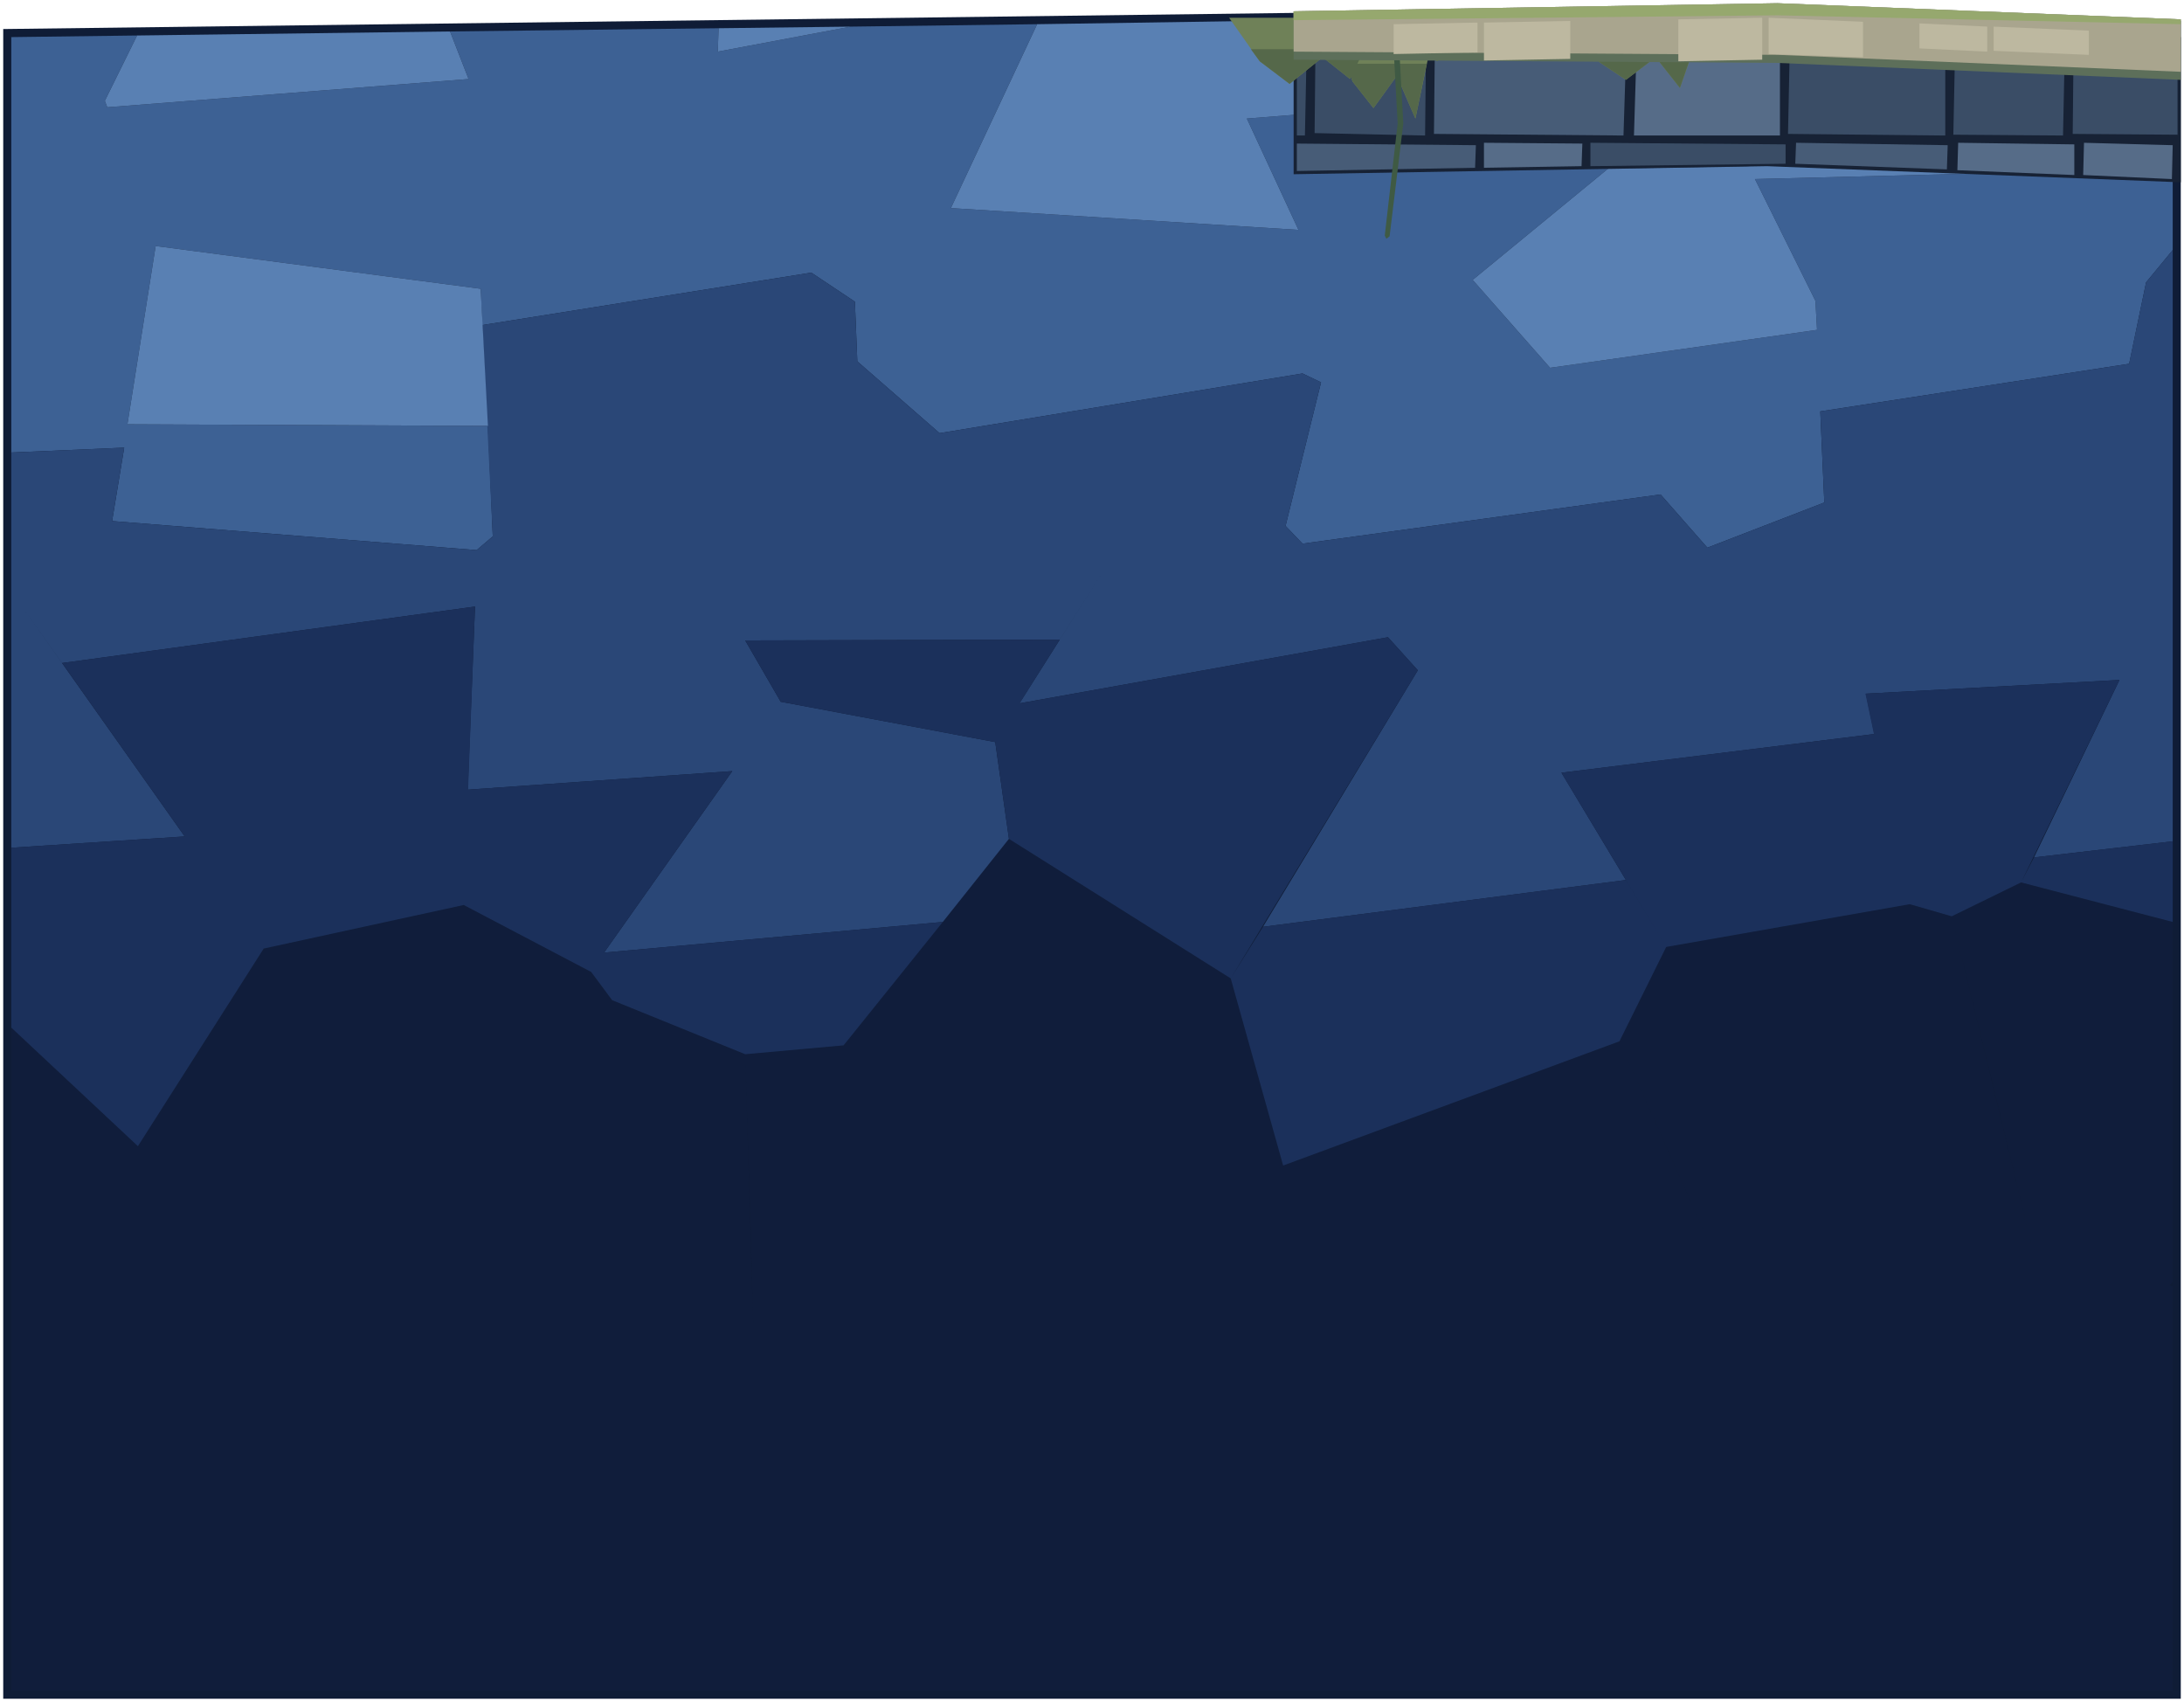
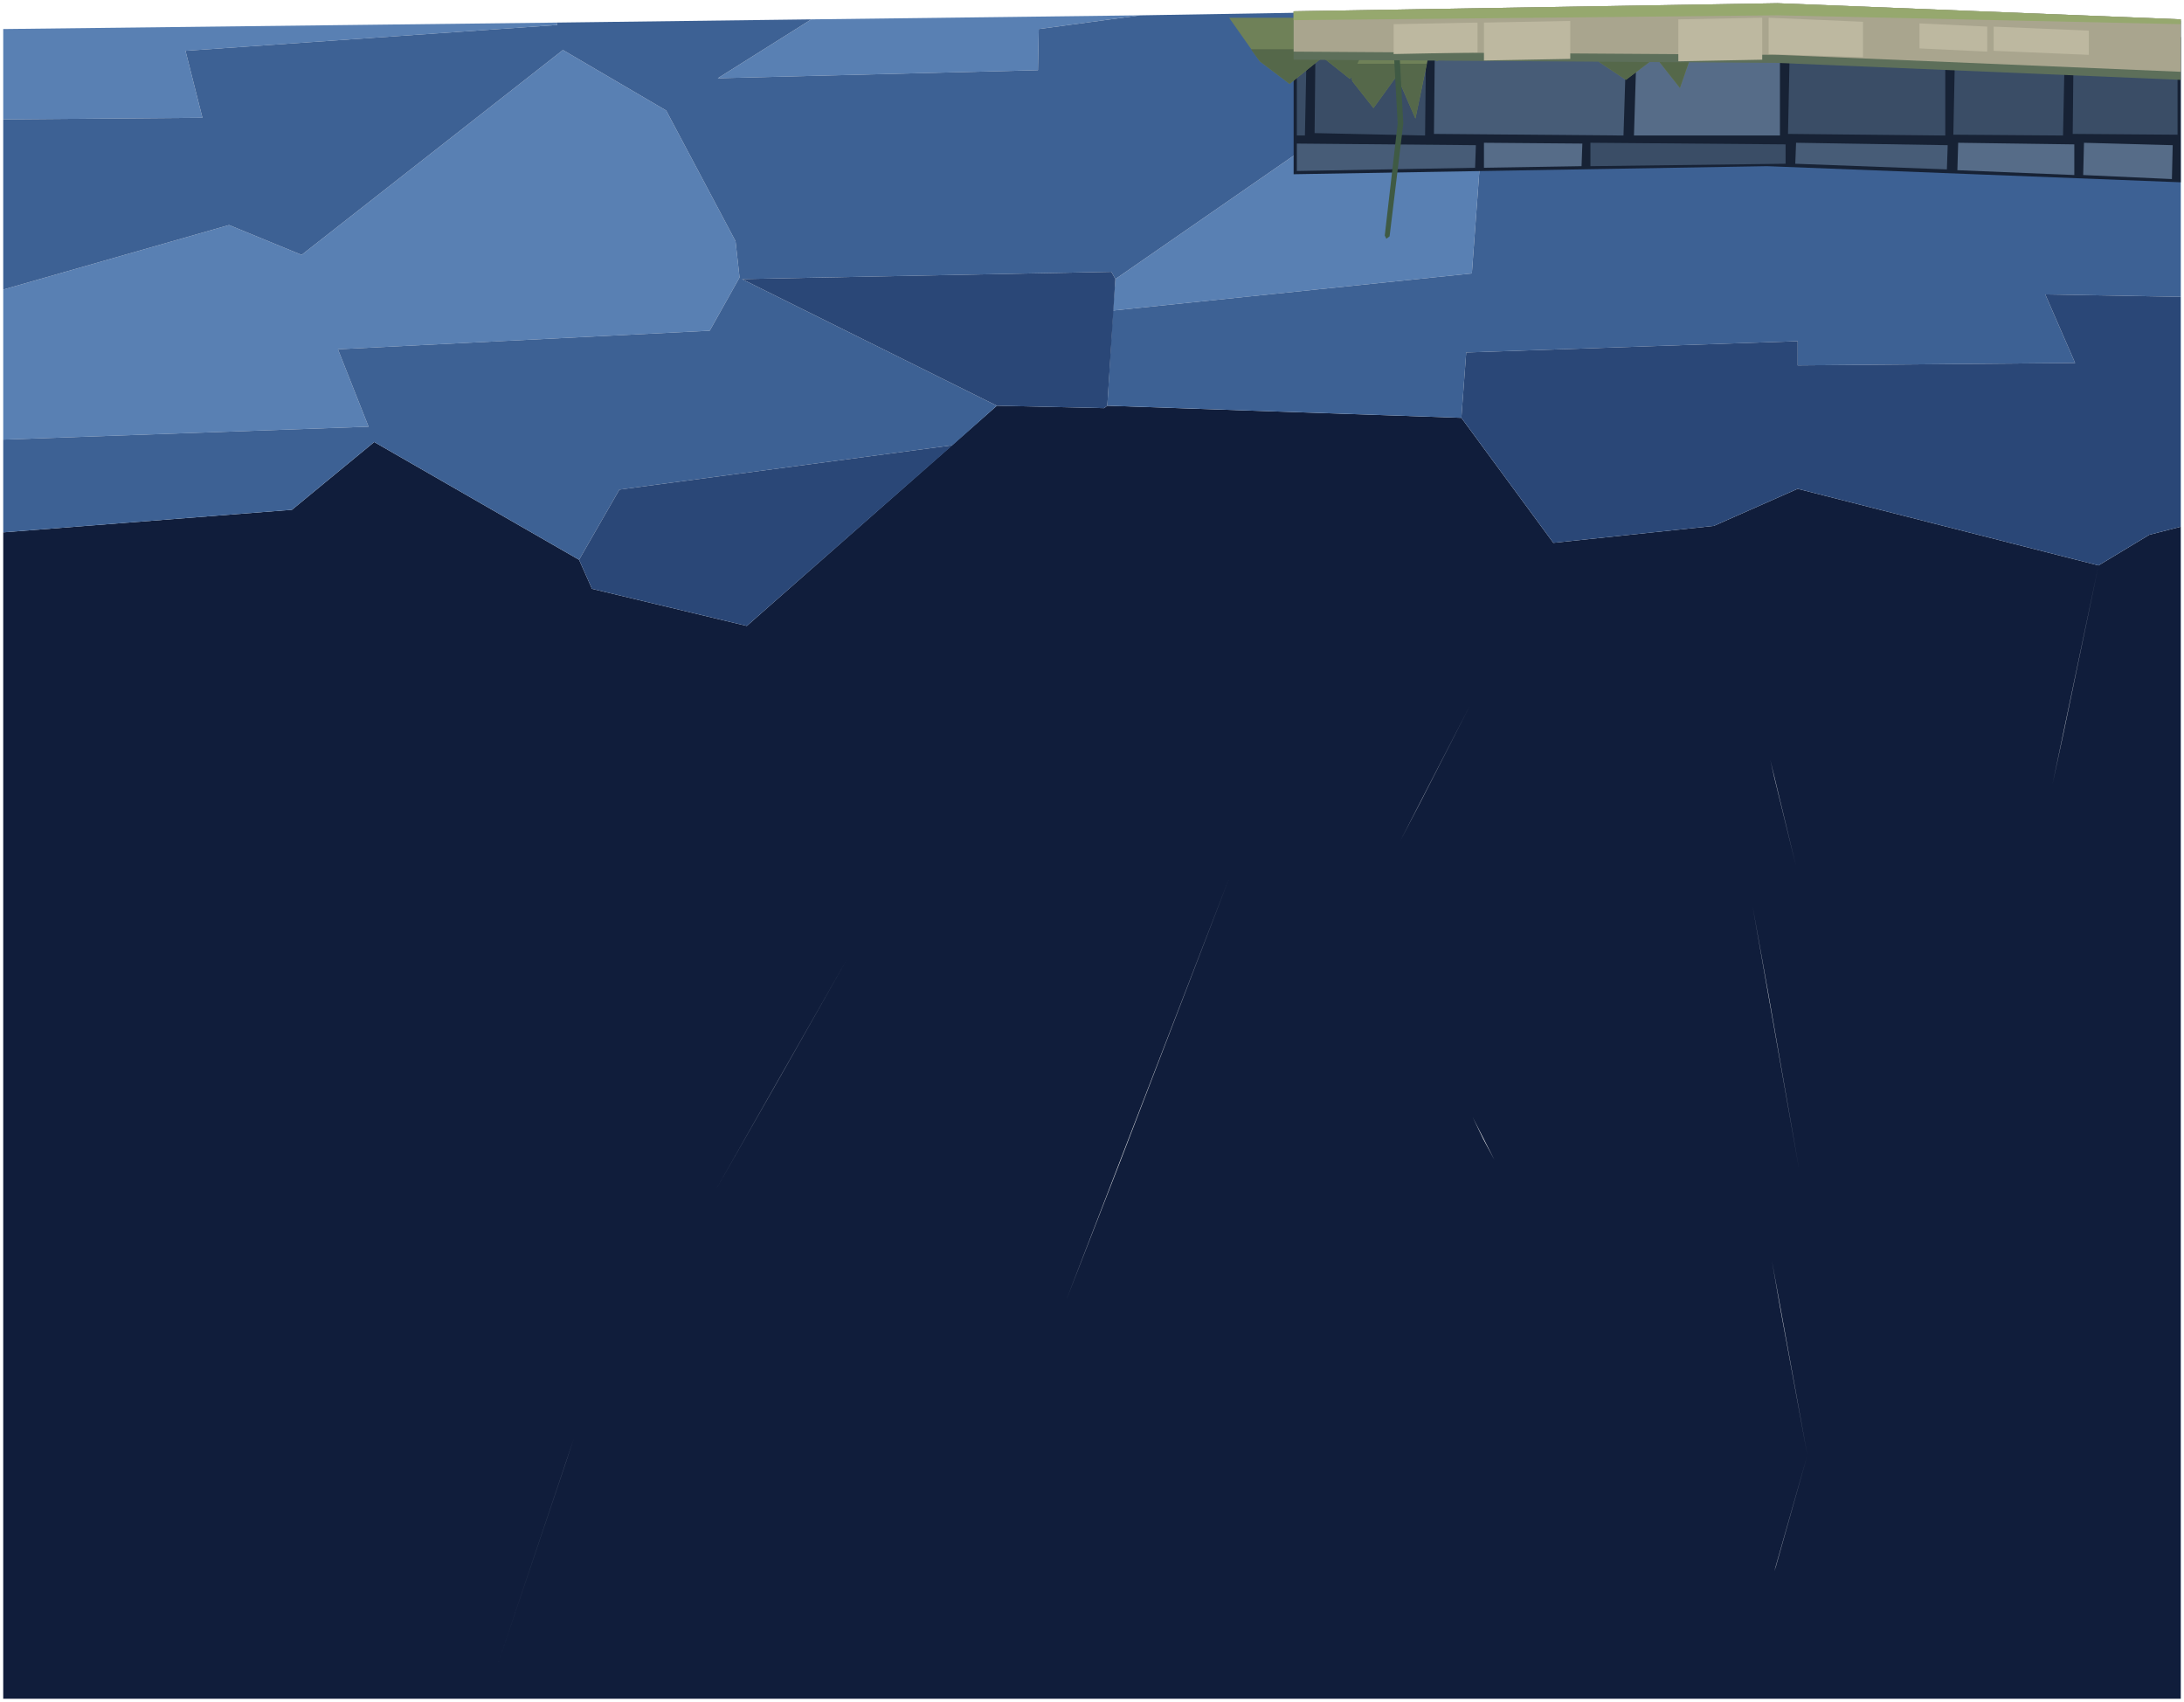
<svg xmlns="http://www.w3.org/2000/svg" width="2708" height="2110" viewBox="-1604 2294 2708 2110">
-   <path d="M0 2310 L-1600 2330 L-1600 4400 L1100 4400 L1100 2320 L600 2300 Z" fill="#0f1c36" />
-   <path d="M-558 3590 L-680 3601 L-845 3534 L-871 3499 L-1029 3416 L-1277 3470 L-1433 3715 L-1590 3568 L-1590 4390 L-141 4390 L28 4026 L-141 4390 L1090 4390 L1090 3889 L1086 3888 L1090 3883 L1090 3437 L902 3388 L816 3430 L764 3415 L462 3468 L404 3585 L-13 3739 L-78 3507 L-353 3334 Z M-673 3823 L-670 3941 L-680 3601 Z M-72 3863 L-47 3905 L28 4026 Z M871 3655 L918 3850 L816 3430 Z M465 3722 L523 3853 L404 3585 Z M245 4175 L332 4343 L294 4269 Z" fill="#101d3b" />
-   <path d="M-1450 2849 L-1465 2940 L-1013 2976 L-993 2959 L-999 2822 L-1446 2820 L-1411 2599 L-1008 2652 L-1006 2697 L-598 2632 L-544 2668 L-541 2742 L-439 2831 L11 2757 L34 2768 L-10 2946 L11 2968 L455 2907 L513 2973 L658 2917 L653 2804 L1036 2745 L1057 2644 L1090 2604 L1090 2503 L572 2516 L647 2667 L649 2703 L318 2750 L222 2641 L390 2503 L564 2500 L684 2337 L293 2351 L331 2410 L-58 2441 L6 2579 L-425 2552 L-318 2324 L-549 2327 L-714 2358 L-713 2329 L-1046 2333 L-1023 2392 L-1471 2427 L-1474 2419 L-1434 2338 L-1590 2340 L-1590 2855 Z M1090 2406 L1090 2330 L677 2313 L684 2337 L1038 2331 Z" fill="#3d6194" />
-   <path d="M-993 2959 L-1013 2976 L-1465 2940 L-1450 2849 L-1590 2855 L-1590 3345 L-1375 3331 L-1578 3044 L-1527 3116 L-1015 3046 L-1024 3273 L-696 3250 L-855 3475 L-435 3437 L-353 3334 L-370 3214 L-636 3164 L-680 3088 L-290 3087 L-238 3005 L-340 3166 L117 3084 L154 3125 L-38 3443 L412 3385 L278 3162 L332 3252 L720 3204 L660 2918 L709 3154 L1024 3137 L918 3357 L1090 3337 L1090 2604 L1057 2644 L992 2955 L1036 2745 L653 2804 L658 2917 L513 2973 L455 2907 L11 2968 L-10 2946 L34 2768 L11 2757 L-439 2831 L-541 2742 L-544 2668 L-598 2632 L-1006 2697 Z" fill="#2a4777" />
-   <path d="M-370 3214 L-290 3087 L-680 3088 L-636 3164 Z M-1375 3331 L-1590 3345 L-1590 3568 L-1433 3715 L-1277 3470 L-1029 3416 L-1015 3046 L-1527 3116 Z M816 3430 L902 3388 L1024 3137 L709 3154 L764 3415 Z M-353 3334 L-78 3507 L154 3125 L117 3084 L-340 3166 L-370 3214 Z M764 3415 L720 3204 L332 3252 L462 3468 Z M-1029 3416 L-871 3499 L-845 3534 L-680 3601 L-558 3590 L-435 3437 L-855 3475 L-696 3250 L-1024 3273 Z M1090 3437 L1090 3337 L918 3357 L902 3388 Z M-78 3507 L-13 3739 L404 3585 L462 3468 L412 3385 L-38 3443 Z" fill="#1b305b" />
-   <path d="M-425 2552 L6 2579 L-58 2441 L331 2410 L293 2351 L684 2337 L564 2500 L390 2503 L222 2641 L318 2750 L649 2703 L647 2667 L572 2516 L1090 2503 L1090 2406 L1038 2331 L684 2337 L677 2313 L600 2310 L-318 2324 Z M-714 2358 L-549 2327 L-713 2329 Z M-1023 2392 L-1046 2333 L-1434 2338 L-1474 2419 L-1471 2427 Z M-1411 2599 L-1446 2820 L-999 2822 L-1008 2652 Z" fill="#5980b3" />
+   <path d="M-1600 2954 L-1600 4400 L1100 4400 L1100 2947 L1061 2957 L998 2995 L625 2900 L521 2946 L322 2967 L208 2812 L-231 2797 L-235 2800 L-368 2797 L-678 3070 L-870 3024 L-886 2988 L-1140 2842 L-1242 2926 Z M955 3201 L941 3266 L998 2995 Z M-788 3765 L-902 4106 L-987 4358 L-864 3993 Z M222 3679 L249 3732 L235 3706 Z M157 3289 L132 3337 L219 3168 Z M-640 3635 L-717 3770 L-552 3480 Z M-215 3734 L-282 3906 L-80 3383 Z M-1254 4084 L-1266 3980 L-1257 4058 Z M-1073 3403 L-971 3260 L-942 3219 Z M-110 4101 L-126 4032 L-50 4364 Z M596 3258 L591 3236 L623 3368 Z M589 3528 L627 3745 L569 3417 Z M637 4098 L603 3914 L593 3857 Z M598 4236 L596 4242 L637 4098 Z" fill="#101d3b" />
+   <path d="M-598 2318 L-714 2391 L-317 2381 L-316 2330 L-190 2313 Z M-914 2322 L-1600 2330 L-1600 2442 L-1353 2440 L-1374 2357 L-913 2325 Z M673 2380 L615 2301 L171 2307 L182 2361 L-221 2640 L-224 2679 L221 2633 L235 2442 L212 2406 Z M-1230 2610 L-1320 2573 L-1600 2653 L-1600 2839 L-1147 2823 L-1185 2727 L-724 2704 L-687 2638 L-692 2593 L-778 2431 L-906 2356 Z" fill="#5980b3" />
+   <path d="M-1353 2440 L-1600 2442 L-1600 2653 L-1320 2573 L-1230 2610 L-906 2356 L-778 2431 L-692 2593 L-687 2638 L-724 2704 L-1185 2727 L-1147 2823 L-1600 2839 L-1600 2954 L-1242 2926 L-1140 2842 L-886 2988 L-836 2901 L-423 2846 L-368 2797 L-684 2640 L-226 2631 L-221 2640 L182 2361 L171 2307 L-190 2313 L-316 2330 L-317 2381 L-714 2391 L-598 2318 L-914 2322 L-913 2325 L-1374 2357 Z M212 2406 L235 2442 L221 2633 L-224 2679 L-231 2797 L208 2812 L214 2731 L625 2717 L625 2747 L969 2744 L932 2659 L1100 2662 L1100 2320 L615 2301 L673 2380 Z" fill="#3d6194" />
+   <path d="M-221 2640 L-226 2631 L-684 2640 L-368 2797 L-235 2800 L-231 2797 Z M932 2659 L969 2744 L625 2747 L625 2717 L214 2731 L208 2812 L322 2967 L521 2946 L625 2900 L998 2995 L1061 2957 L1100 2947 L1100 2662 Z M-870 3024 L-678 3070 L-423 2846 L-836 2901 L-886 2988 Z" fill="#2a4777" />
  <path d="M0 2510 L587 2500 L1100 2520 L1100 2340 L587 2320 L0 2330 Z" fill="#172235" />
  <path d="M201 2354 L201 2331 L4 2334 L4 2352 Z M773 2352 L893 2354 L893 2336 L773 2331 Z M4 2363 L4 2462 L14 2462 L16 2363 Z M27 2363 L26 2459 L163 2462 L164 2365 Z M615 2363 L613 2460 L808 2462 L808 2365 Z M820 2363 L818 2461 L954 2462 L956 2364 Z M967 2363 L966 2460 L1096 2461 L1096 2365 Z M368 2500 L610 2497 L610 2473 L368 2471 Z" fill="#3a4d66" />
  <path d="M396 2327 L214 2330 L212 2352 L396 2354 Z M520 2350 L758 2354 L760 2330 L623 2325 L520 2325 Z M904 2351 L1096 2353 L1096 2344 L905 2336 Z M412 2367 L175 2363 L174 2460 L409 2462 Z M4 2472 L4 2506 L225 2502 L226 2474 Z M623 2471 L622 2497 L810 2504 L811 2474 Z" fill="#475c77" />
  <path d="M508 2326 L407 2327 L407 2352 L506 2354 Z M603 2366 L425 2363 L422 2462 L603 2462 Z M358 2472 L236 2471 L236 2502 L357 2500 Z M824 2471 L823 2505 L968 2511 L968 2473 Z M980 2471 L979 2511 L1089 2516 L1090 2474 Z" fill="#566c88" />
  <path d="M360 2336 L379 2371 L412 2393 L449 2365 L479 2403 L502 2338 L516 2341 L556 2330 L575 2340 L589 2355 L610 2331 L628 2346 L648 2306 L220 2311 L223 2313 L47 2314 L48 2316 L-80 2316 L-42 2370 L-5 2398 L36 2365 L70 2392 L71 2389 L73 2395 L99 2428 L128 2388 L151 2441 L168 2360 L178 2370 L207 2342 L230 2367 L249 2327 L258 2332 L297 2341 L340 2330 Z M815 2336 L821 2331 L836 2342 L871 2356 L909 2340 L940 2346 L949 2338 L980 2345 L1023 2334 L1059 2342 L1098 2322 L969 2322 L975 2318 L837 2318 L842 2313 L707 2313 L734 2329 L761 2341 L791 2327 Z" fill="#6f8158" />
  <path d="M830 2323 L725 2323 L761 2341 L791 2327 L815 2336 Z M395 2325 L246 2325 L258 2332 L297 2341 L340 2330 L375 2341 Z M589 2355 L610 2331 L628 2346 L638 2325 L469 2325 L480 2333 L516 2341 L556 2330 L575 2340 Z M925 2331 L937 2335 L825 2335 L836 2342 L871 2356 L909 2340 L940 2346 L949 2338 L980 2345 L1023 2334 L1059 2342 L1082 2331 Z M245 2336 L144 2336 L178 2370 L207 2342 L230 2367 Z M71 2389 L73 2395 L99 2428 L128 2388 L151 2441 L165 2373 L79 2373 L88 2355 L-53 2355 L-42 2370 L-5 2398 L36 2365 L70 2392 Z M370 2354 L379 2371 L412 2393 L449 2365 L479 2403 L496 2354 Z" fill="#55684a" />
  <path d="M113 2586 L115 2590 L119 2587 L136 2447 L129 2318 L125 2315 L122 2318 L129 2447 Z" fill="#3f5a44" />
  <path d="M600 2298 L0 2308 L0 2368 L600 2372 L1100 2393 L1100 2318 Z" fill="#5d6f5a" />
  <path d="M600 2298 L0 2308 L0 2358 L600 2362 L1100 2383 L1100 2318 Z" fill="#a9a58e" />
  <path d="M600 2298 L0 2308 L0 2319 L600 2313 L1100 2324 L1100 2318 Z" fill="#96a86e" />
  <path d="M860 2327 L776 2323 L776 2354 L860 2358 Z M589 2316 L589 2361 L706 2365 L706 2321 Z M124 2324 L124 2361 L228 2359 L228 2322 Z M581 2316 L477 2318 L477 2370 L581 2368 Z M868 2327 L868 2357 L986 2362 L986 2332 Z M236 2322 L236 2369 L343 2367 L343 2320 Z" fill="#bdb8a0" />
</svg>
